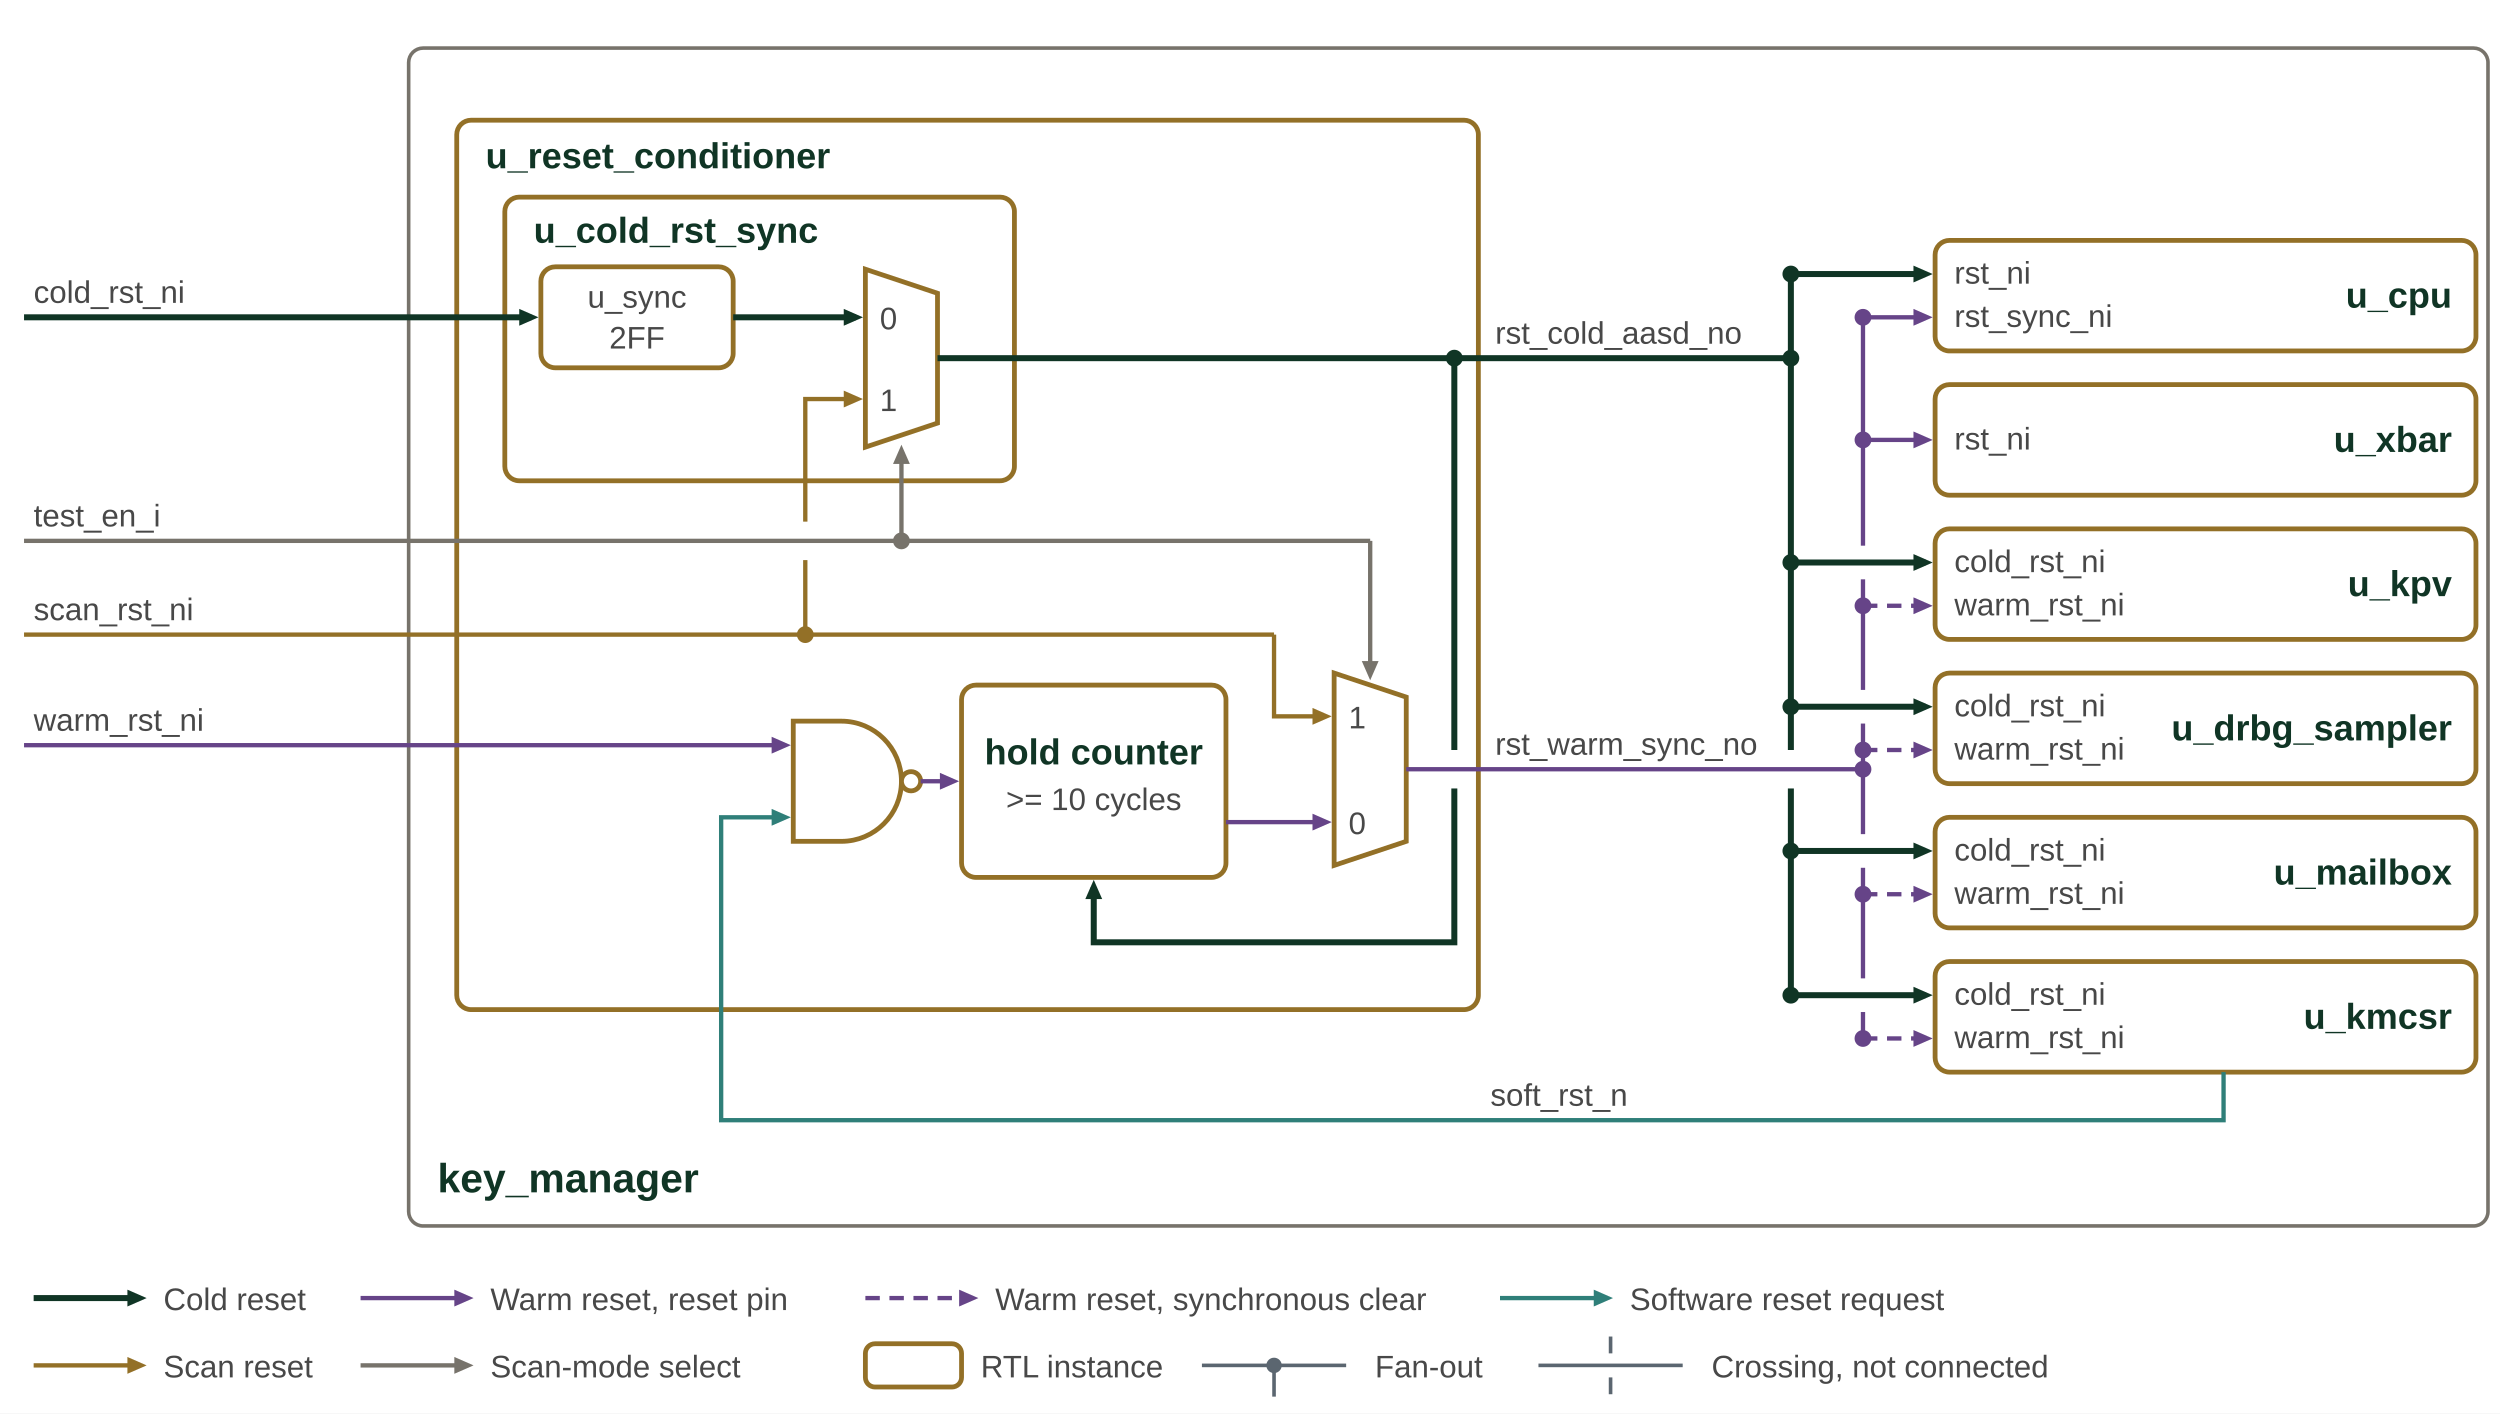
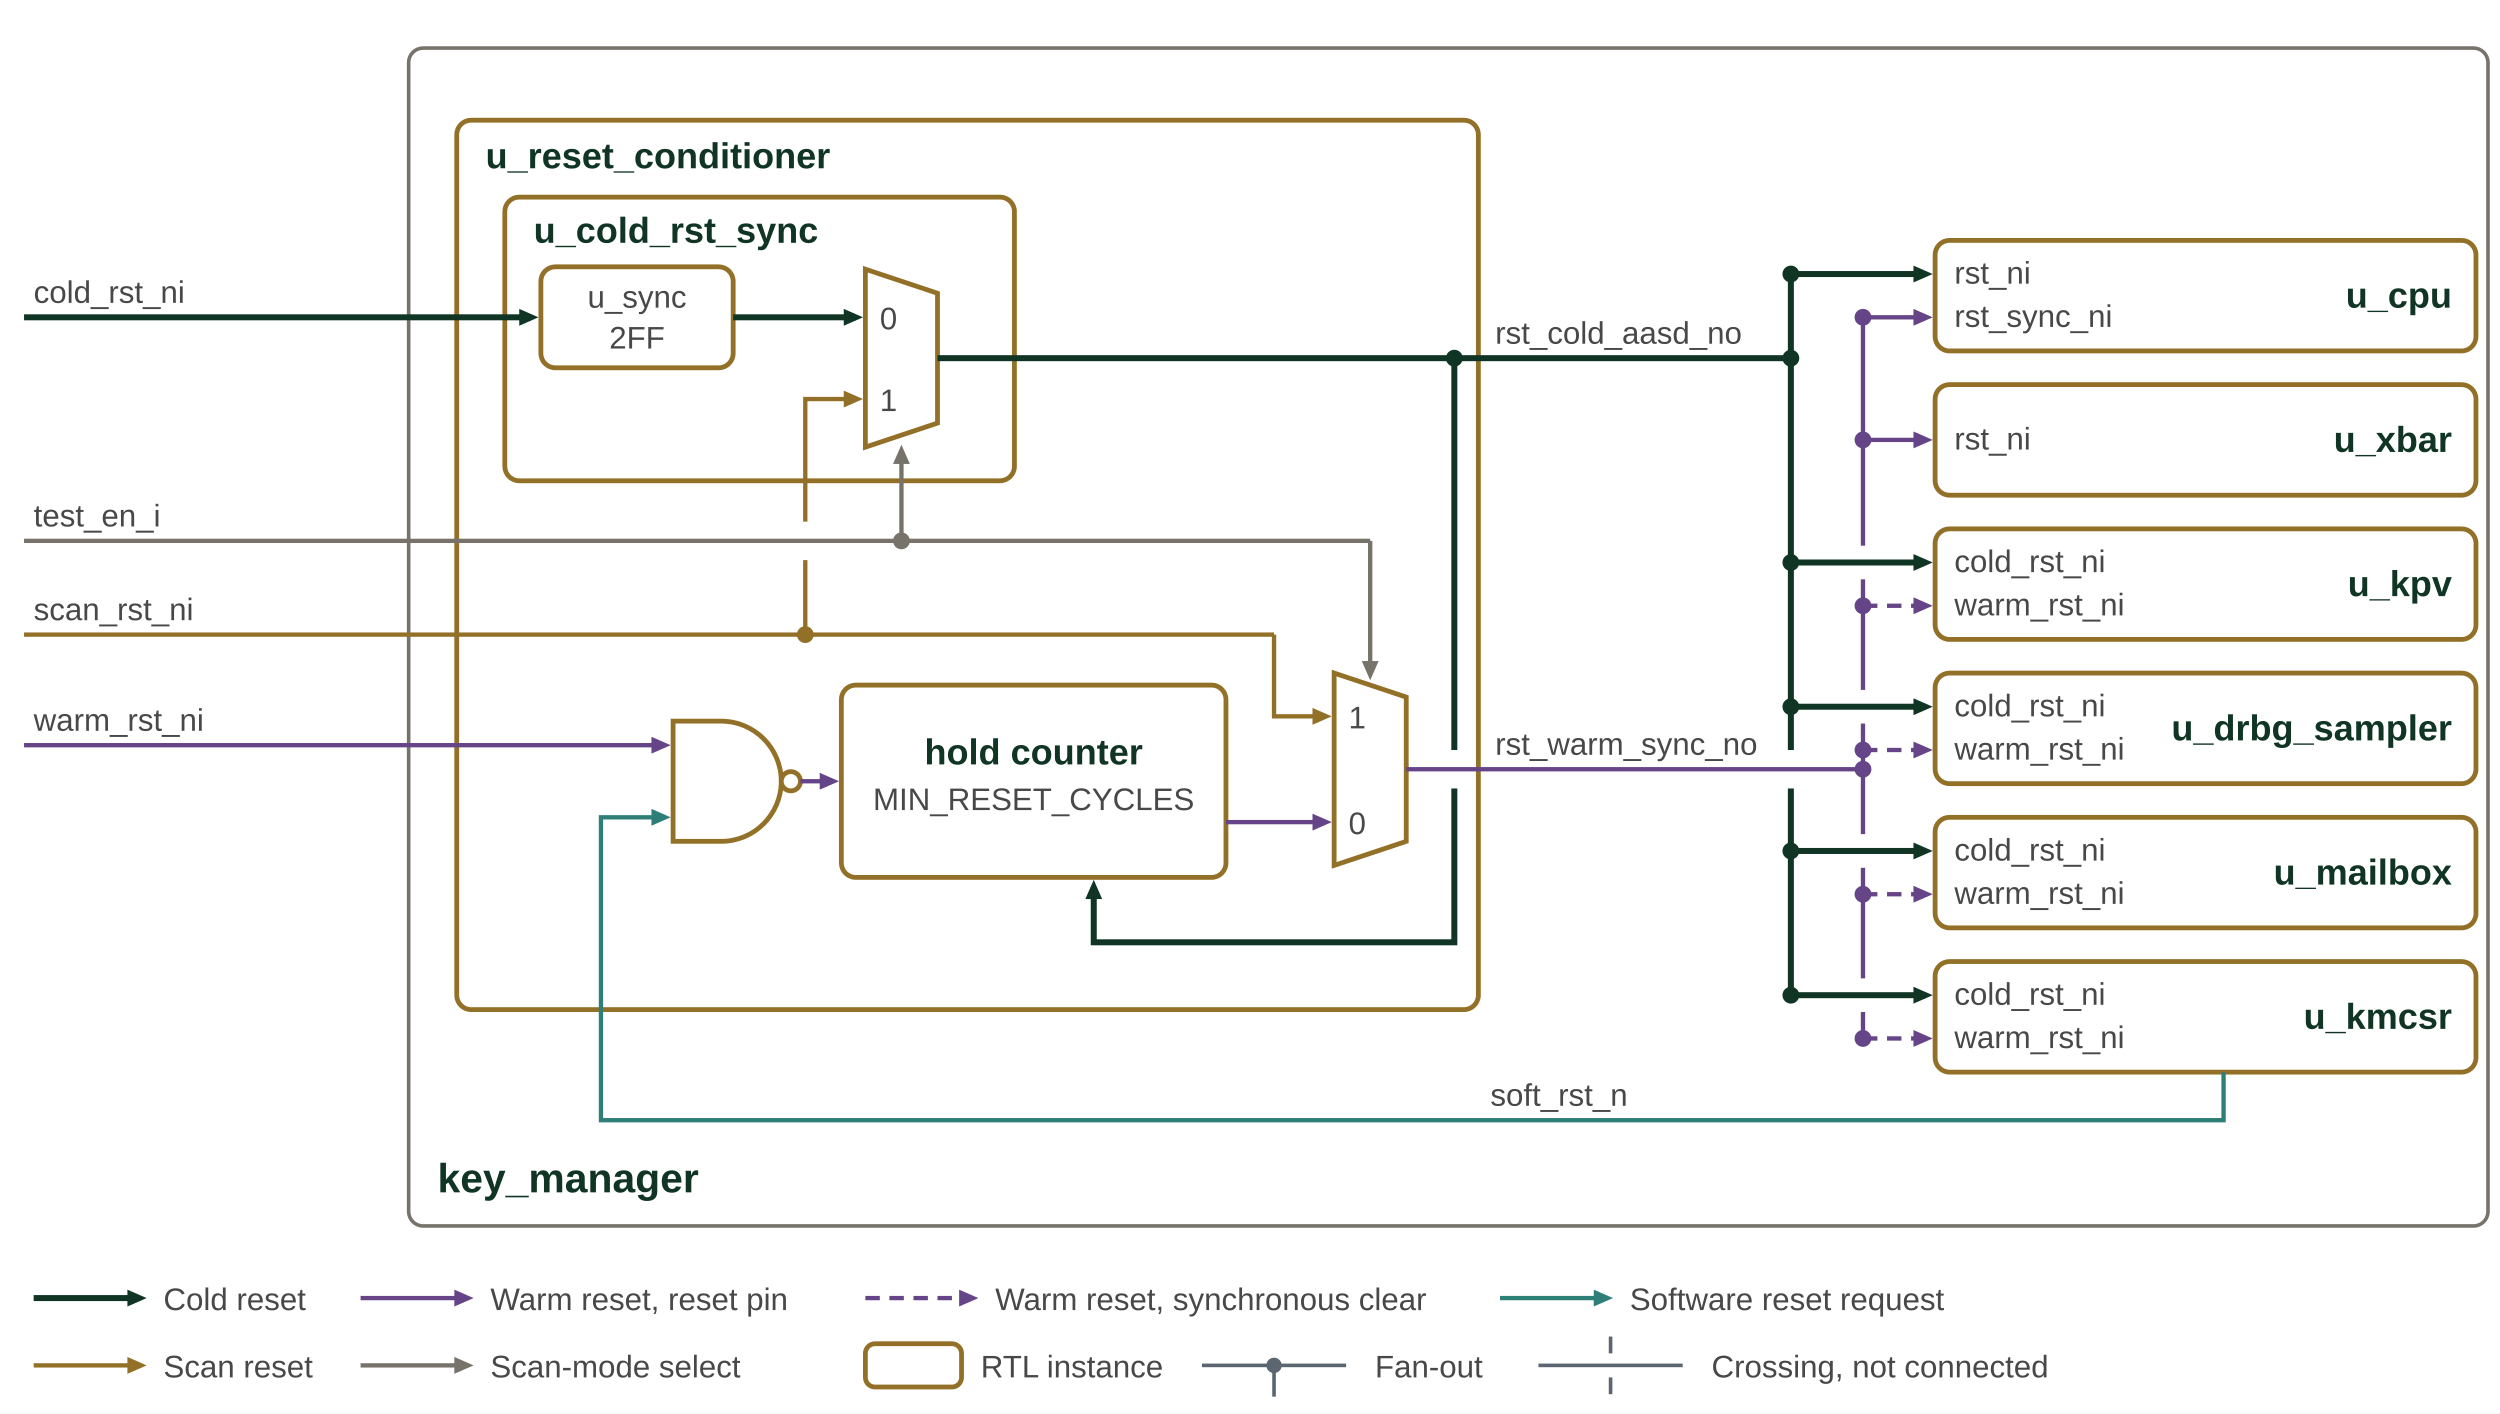
<svg xmlns="http://www.w3.org/2000/svg" width="1040" height="588" viewBox="0 0 1040 588" role="img" aria-labelledby="title desc">
  <defs>
    <marker id="ae" markerUnits="userSpaceOnUse" markerWidth="10" markerHeight="9" refX="7" refY="4.5" orient="auto">
      <path d="M0,0 L10,4.5 L0,9 Z" fill="#103525" />
    </marker>
    <marker id="as" markerUnits="userSpaceOnUse" markerWidth="10" markerHeight="9" refX="3" refY="4.5" orient="auto">
      <path d="M10,0 L0,4.5 L10,9 Z" fill="#103525" />
    </marker>
    <marker id="ge" markerUnits="userSpaceOnUse" markerWidth="8" markerHeight="7" refX="5" refY="3.5" orient="auto">
      <path d="M0,0 L8,3.5 L0,7 Z" fill="#5b6670" />
    </marker>
    <marker id="gs" markerUnits="userSpaceOnUse" markerWidth="8" markerHeight="7" refX="3" refY="3.5" orient="auto">
      <path d="M8,0 L0,3.5 L8,7 Z" fill="#5b6670" />
    </marker>
    <marker id="je" markerUnits="userSpaceOnUse" markerWidth="8" markerHeight="7" refX="5" refY="3.5" orient="auto">
      <path d="M0,0 L8,3.5 L0,7 Z" fill="#42759b" />
    </marker>
    <marker id="js" markerUnits="userSpaceOnUse" markerWidth="8" markerHeight="7" refX="3" refY="3.5" orient="auto">
      <path d="M8,0 L0,3.5 L8,7 Z" fill="#42759b" />
    </marker>
    <marker id="m-smu" markerUnits="userSpaceOnUse" markerWidth="8" markerHeight="7" refX="5" refY="3.5" orient="auto">
      <path d="M0,0 L8,3.5 L0,7 Z" fill="#103525" />
    </marker>
    <marker id="m-ref" markerUnits="userSpaceOnUse" markerWidth="8" markerHeight="7" refX="5" refY="3.5" orient="auto">
      <path d="M0,0 L8,3.5 L0,7 Z" fill="#2f7f79" />
    </marker>
    <marker id="m-per" markerUnits="userSpaceOnUse" markerWidth="8" markerHeight="7" refX="5" refY="3.5" orient="auto">
      <path d="M0,0 L8,3.5 L0,7 Z" fill="#937027" />
    </marker>
    <marker id="m-tel" markerUnits="userSpaceOnUse" markerWidth="8" markerHeight="7" refX="5" refY="3.5" orient="auto">
      <path d="M0,0 L8,3.5 L0,7 Z" fill="#664488" />
    </marker>
    <marker id="m-wdt" markerUnits="userSpaceOnUse" markerWidth="8" markerHeight="7" refX="5" refY="3.5" orient="auto">
      <path d="M0,0 L8,3.5 L0,7 Z" fill="#77736b" />
    </marker>
    <marker id="m-rosc" markerUnits="userSpaceOnUse" markerWidth="8" markerHeight="7" refX="5" refY="3.5" orient="auto">
      <path d="M0,0 L8,3.5 L0,7 Z" fill="#336633" />
    </marker>
    <marker id="m-jtag" markerUnits="userSpaceOnUse" markerWidth="8" markerHeight="7" refX="5" refY="3.5" orient="auto">
      <path d="M0,0 L8,3.5 L0,7 Z" fill="#42759b" />
    </marker>
    <marker id="m-spi" markerUnits="userSpaceOnUse" markerWidth="8" markerHeight="7" refX="5" refY="3.5" orient="auto">
      <path d="M0,0 L8,3.5 L0,7 Z" fill="#5b6670" />
    </marker>
    <marker id="m-slate" markerUnits="userSpaceOnUse" markerWidth="8" markerHeight="7" refX="5" refY="3.5" orient="auto">
      <path d="M0,0 L8,3.5 L0,7 Z" fill="#5b6670" />
    </marker>
    <marker id="m-pg" markerUnits="userSpaceOnUse" markerWidth="8" markerHeight="7" refX="5" refY="3.5" orient="auto">
      <path d="M0,0 L8,3.5 L0,7 Z" fill="#336633" />
    </marker>
    <style>
text { font-family: Arial, sans-serif; font-size: 15px; fill: #484848; }
.t { fill: #484848; }
.b { font-size: 17px; font-weight: bold; fill: #103525; }
.bs { font-size: 15px; font-weight: bold; fill: #103525; }
.h { font-size: 22px; font-weight: bold; fill: #103525; }
.s { font-size: 13px; fill: #484848; }
.si { font-size: 13px; font-style: italic; fill: #484848; }
.pmt { font-size: 12px; font-weight: bold; fill: #ffffff; }
.pst { font-size: 12px; font-weight: bold; fill: #103525; }
.pjt { font-size: 12px; font-weight: bold; fill: #1d4b6e; }
.pct { font-size: 12px; font-weight: bold; fill: #1f5c57; }
.pm { fill: #103525; stroke: #103525; stroke-width: 1.2; }
.ps { fill: #ffffff; stroke: #103525; stroke-width: 1.2; }
.pj { fill: #e8f3ff; stroke: #42759b; stroke-width: 1.2; }
.pc { fill: #d9f0ee; stroke: #2f7f79; stroke-width: 1.2; }
.smu { fill: #ffffff; stroke: #77736b; stroke-width: 1.5; }
.network { fill: #e8f0e8; stroke: #336633; stroke-width: 2; }
.fabric { fill: #fff0cc; stroke: #937027; stroke-width: 2; }
.core { fill: #ffffff; stroke: #937027; stroke-width: 2; }
.future { fill: #ffffff; stroke: #937027; stroke-width: 2; }
.nostroke { stroke: none; }
.fut { fill: none; stroke-dasharray: 7 5; }
.opt { stroke-dasharray: 7 5; }
.hatch { fill: none; stroke: #103525; stroke-opacity: 0.16; stroke-width: 1.2; }
.external { fill: #f2f2f2; stroke: #77736b; stroke-width: 1.5; }
.axi { fill: none; stroke: #103525; stroke-width: 2.5; marker-start: url(#as); marker-end: url(#ae); }
.axio { fill: none; stroke: #103525; stroke-width: 2.5; stroke-dasharray: 8 5; marker-start: url(#as); marker-end: url(#ae); }
.sig { fill: none; stroke: #5b6670; stroke-width: 1.5; marker-start: url(#gs); marker-end: url(#ge); }
.sigo { fill: none; stroke: #5b6670; stroke-width: 1.5; marker-end: url(#ge); }
.jtag { fill: none; stroke: #42759b; stroke-width: 1.8; marker-end: url(#je); }
.jtagb { fill: none; stroke: #42759b; stroke-width: 1.8; marker-start: url(#js); marker-end: url(#je); }
.sigplain { fill: none; stroke: #5b6670; stroke-width: 1.5; }
.n-smu { fill: none; stroke: #103525; stroke-width: 2.5; }
.a-smu { fill: none; stroke: #103525; stroke-width: 2.5; marker-end: url(#m-smu); }
.n-ref { fill: none; stroke: #2f7f79; stroke-width: 1.8; }
.a-ref { fill: none; stroke: #2f7f79; stroke-width: 1.8; marker-end: url(#m-ref); }
.n-per { fill: none; stroke: #937027; stroke-width: 1.8; }
.a-per { fill: none; stroke: #937027; stroke-width: 1.8; marker-end: url(#m-per); }
.n-tel { fill: none; stroke: #664488; stroke-width: 1.8; }
.a-tel { fill: none; stroke: #664488; stroke-width: 1.8; marker-end: url(#m-tel); }
.n-wdt { fill: none; stroke: #77736b; stroke-width: 1.8; }
.a-wdt { fill: none; stroke: #77736b; stroke-width: 1.8; marker-end: url(#m-wdt); }
.n-rosc { fill: none; stroke: #336633; stroke-width: 1.8; }
.a-rosc { fill: none; stroke: #336633; stroke-width: 1.8; marker-end: url(#m-rosc); }
.n-jtag { fill: none; stroke: #42759b; stroke-width: 1.8; }
.a-jtag { fill: none; stroke: #42759b; stroke-width: 1.8; marker-end: url(#m-jtag); }
.n-spi { fill: none; stroke: #5b6670; stroke-width: 1.8; }
.a-spi { fill: none; stroke: #5b6670; stroke-width: 1.8; marker-end: url(#m-spi); }
.n-slate { fill: none; stroke: #5b6670; stroke-width: 1.8; }
.a-slate { fill: none; stroke: #5b6670; stroke-width: 1.8; marker-end: url(#m-slate); }
.n-pg { fill: none; stroke: #336633; stroke-width: 1.8; }
.a-pg { fill: none; stroke: #336633; stroke-width: 1.8; marker-end: url(#m-pg); }
.dash { stroke-dasharray: 6 4; }
</style>
  </defs>
  <rect width="1040" height="588" fill="#ffffff" />
  <rect class="smu" x="170" y="20" width="865" height="490" rx="6" />
  <text class="b" x="182" y="496" text-anchor="start">key_manager</text>
  <rect class="core" x="190" y="50" width="425" height="370" rx="6" />
  <text class="bs" x="202" y="70" text-anchor="start">u_reset_conditioner</text>
  <rect class="core" x="210" y="82" width="212" height="118" rx="6" />
  <text class="bs" x="222" y="101" text-anchor="start">u_cold_rst_sync</text>
  <rect class="core" x="225" y="111" width="80" height="42" rx="6" />
  <text class="s" x="265" y="128" text-anchor="middle">u_sync</text>
  <text class="s" x="265" y="145" text-anchor="middle">2FF</text>
  <path class="core" d="M360,112 L390,122 L390,176 L360,186 Z" />
  <text class="s" x="366" y="137" text-anchor="start">0</text>
  <text class="s" x="366" y="171" text-anchor="start">1</text>
  <path class="core" d="M555,280 L585,290 L585,350 L555,360 Z" />
  <text class="s" x="561" y="303" text-anchor="start">1</text>
  <text class="s" x="561" y="347" text-anchor="start">0</text>
-   <rect class="core" x="400" y="285" width="110" height="80" rx="6" />
-   <text class="bs" x="455" y="318" text-anchor="middle">hold counter</text>
-   <text class="s" x="455" y="337" text-anchor="middle">&gt;= 10 cycles</text>
-   <path class="core" d="M330,300 L350,300 A25,25 0 0 1 350,350 L330,350 Z" />
-   <circle class="core" cx="379" cy="325" r="4" />
-   <path class="a-tel" d="M383,325 L396,325" />
+   <rect class="core" x="350" y="285" width="160" height="80" rx="6" />
+   <text class="bs" x="430" y="318" text-anchor="middle">hold counter</text>
+   <text class="s" x="430" y="337" text-anchor="middle">MIN_RESET_CYCLES</text>
+   <path class="core" d="M280,300 L300,300 A25,25 0 0 1 300,350 L280,350 Z" />
+   <circle class="core" cx="329" cy="325" r="4" />
+   <path class="a-tel" d="M333,325 L346,325" />
  <path class="a-smu" d="M10,132 L221,132" />
  <text class="s" x="14" y="126" text-anchor="start">cold_rst_ni</text>
  <path class="a-smu" d="M305,132 L356,132" />
-   <path class="a-tel" d="M10,310 L326,310" />
+   <path class="a-tel" d="M10,310 L276,310" />
  <text class="s" x="14" y="304" text-anchor="start">warm_rst_ni</text>
  <text class="s" x="14" y="219" text-anchor="start">test_en_i</text>
  <path class="n-wdt" d="M10,225 L570,225" />
  <circle cx="375" cy="225" r="3.5" fill="#77736b" />
  <path class="a-wdt" d="M375,225 L375,188" />
  <path class="a-wdt" d="M570,225 L570,280" />
  <text class="s" x="14" y="258" text-anchor="start">scan_rst_ni</text>
  <path class="n-per" d="M10,264 L530,264" />
  <circle cx="335" cy="264" r="3.5" fill="#937027" />
  <path class="a-per" d="M335,264 L335,233 M335,217 L335,166 L356,166" />
  <path class="a-per" d="M530,264 L530,298 L551,298" />
  <path class="n-smu" d="M390,149 L745,149" />
  <text class="s" x="622" y="143" text-anchor="start">rst_cold_aasd_no</text>
  <circle cx="605" cy="149" r="3.5" fill="#103525" />
  <path class="a-smu" d="M605,149 L605,312 M605,328 L605,392 L455,392 L455,369" />
  <path class="a-tel" d="M510,342 L551,342" />
  <path class="n-tel" d="M585,320 L775,320" />
  <text class="s" x="622" y="314" text-anchor="start">rst_warm_sync_no</text>
  <rect class="core" x="805" y="100" width="225" height="46" rx="6" />
  <text class="bs" x="1020" y="128" text-anchor="end">u_cpu</text>
  <path class="a-smu" d="M745,114 L801,114" />
  <text class="s" x="813" y="118" text-anchor="start">rst_ni</text>
  <circle cx="745" cy="114" r="3.5" fill="#103525" />
  <path class="a-tel" d="M775,132 L801,132" />
  <text class="s" x="813" y="136" text-anchor="start">rst_sync_ni</text>
  <circle cx="775" cy="132" r="3.5" fill="#664488" />
  <rect class="core" x="805" y="160" width="225" height="46" rx="6" />
  <text class="bs" x="1020" y="188" text-anchor="end">u_xbar</text>
  <path class="a-tel" d="M775,183 L801,183" />
  <text class="s" x="813" y="187" text-anchor="start">rst_ni</text>
  <circle cx="775" cy="183" r="3.5" fill="#664488" />
  <rect class="core" x="805" y="220" width="225" height="46" rx="6" />
  <text class="bs" x="1020" y="248" text-anchor="end">u_kpv</text>
  <path class="a-smu" d="M745,234 L801,234" />
  <text class="s" x="813" y="238" text-anchor="start">cold_rst_ni</text>
  <circle cx="745" cy="234" r="3.5" fill="#103525" />
  <path class="a-tel dash" d="M775,252 L801,252" />
  <text class="s" x="813" y="256" text-anchor="start">warm_rst_ni</text>
  <circle cx="775" cy="252" r="3.5" fill="#664488" />
  <rect class="core" x="805" y="280" width="225" height="46" rx="6" />
  <text class="bs" x="1020" y="308" text-anchor="end">u_drbg_sampler</text>
  <path class="a-smu" d="M745,294 L801,294" />
  <text class="s" x="813" y="298" text-anchor="start">cold_rst_ni</text>
  <circle cx="745" cy="294" r="3.5" fill="#103525" />
  <path class="a-tel dash" d="M775,312 L801,312" />
  <text class="s" x="813" y="316" text-anchor="start">warm_rst_ni</text>
  <circle cx="775" cy="312" r="3.5" fill="#664488" />
  <rect class="core" x="805" y="340" width="225" height="46" rx="6" />
  <text class="bs" x="1020" y="368" text-anchor="end">u_mailbox</text>
  <path class="a-smu" d="M745,354 L801,354" />
  <text class="s" x="813" y="358" text-anchor="start">cold_rst_ni</text>
  <circle cx="745" cy="354" r="3.5" fill="#103525" />
  <path class="a-tel dash" d="M775,372 L801,372" />
  <text class="s" x="813" y="376" text-anchor="start">warm_rst_ni</text>
  <circle cx="775" cy="372" r="3.5" fill="#664488" />
  <rect class="core" x="805" y="400" width="225" height="46" rx="6" />
  <text class="bs" x="1020" y="428" text-anchor="end">u_kmcsr</text>
  <path class="a-smu" d="M745,414 L801,414" />
  <text class="s" x="813" y="418" text-anchor="start">cold_rst_ni</text>
  <circle cx="745" cy="414" r="3.5" fill="#103525" />
  <path class="a-tel dash" d="M775,432 L801,432" />
  <text class="s" x="813" y="436" text-anchor="start">warm_rst_ni</text>
  <circle cx="775" cy="432" r="3.5" fill="#664488" />
  <path class="n-smu" d="M745,114 L745,312 M745,328 L745,414" />
  <circle cx="745" cy="149" r="3.5" fill="#103525" />
  <path class="n-tel" d="M775,132 L775,227 M775,241 L775,287 M775,301 L775,347 M775,361 L775,407 M775,421 L775,432" />
  <circle cx="775" cy="320" r="3.5" fill="#664488" />
-   <path class="a-ref" d="M925,446 L925,466 L300,466 L300,340 L326,340" />
+   <path class="a-ref" d="M925,446 L925,466 L250,466 L250,340 L276,340" />
  <text class="s" x="620" y="460" text-anchor="start">soft_rst_n</text>
  <path class="a-smu" d="M14,540 L58,540" />
  <text class="s" x="68" y="545" text-anchor="start">Cold reset</text>
  <path class="a-tel" d="M150,540 L194,540" />
  <text class="s" x="204" y="545" text-anchor="start">Warm reset, reset pin</text>
  <path class="a-tel dash" d="M360,540 L404,540" />
  <text class="s" x="414" y="545" text-anchor="start">Warm reset, synchronous clear</text>
  <path class="a-ref" d="M624,540 L668,540" />
  <text class="s" x="678" y="545" text-anchor="start">Software reset request</text>
  <path class="a-per" d="M14,568 L58,568" />
  <text class="s" x="68" y="573" text-anchor="start">Scan reset</text>
  <path class="a-wdt" d="M150,568 L194,568" />
  <text class="s" x="204" y="573" text-anchor="start">Scan-mode select</text>
  <rect class="core" x="360" y="559" width="40" height="18" rx="4" />
  <text class="s" x="408" y="573" text-anchor="start">RTL instance</text>
  <circle cx="530" cy="568" r="3.2" fill="#5b6670" />
  <path class="sigplain" d="M500,568 L560,568 M530,568 L530,581" />
  <text class="s" x="572" y="573" text-anchor="start">Fan-out</text>
  <path class="sigplain" d="M670,556 L670,563 M670,573 L670,580" />
  <path class="sigplain" d="M640,568 L700,568" />
  <text class="s" x="712" y="573" text-anchor="start">Crossing, not connected</text>
</svg>
